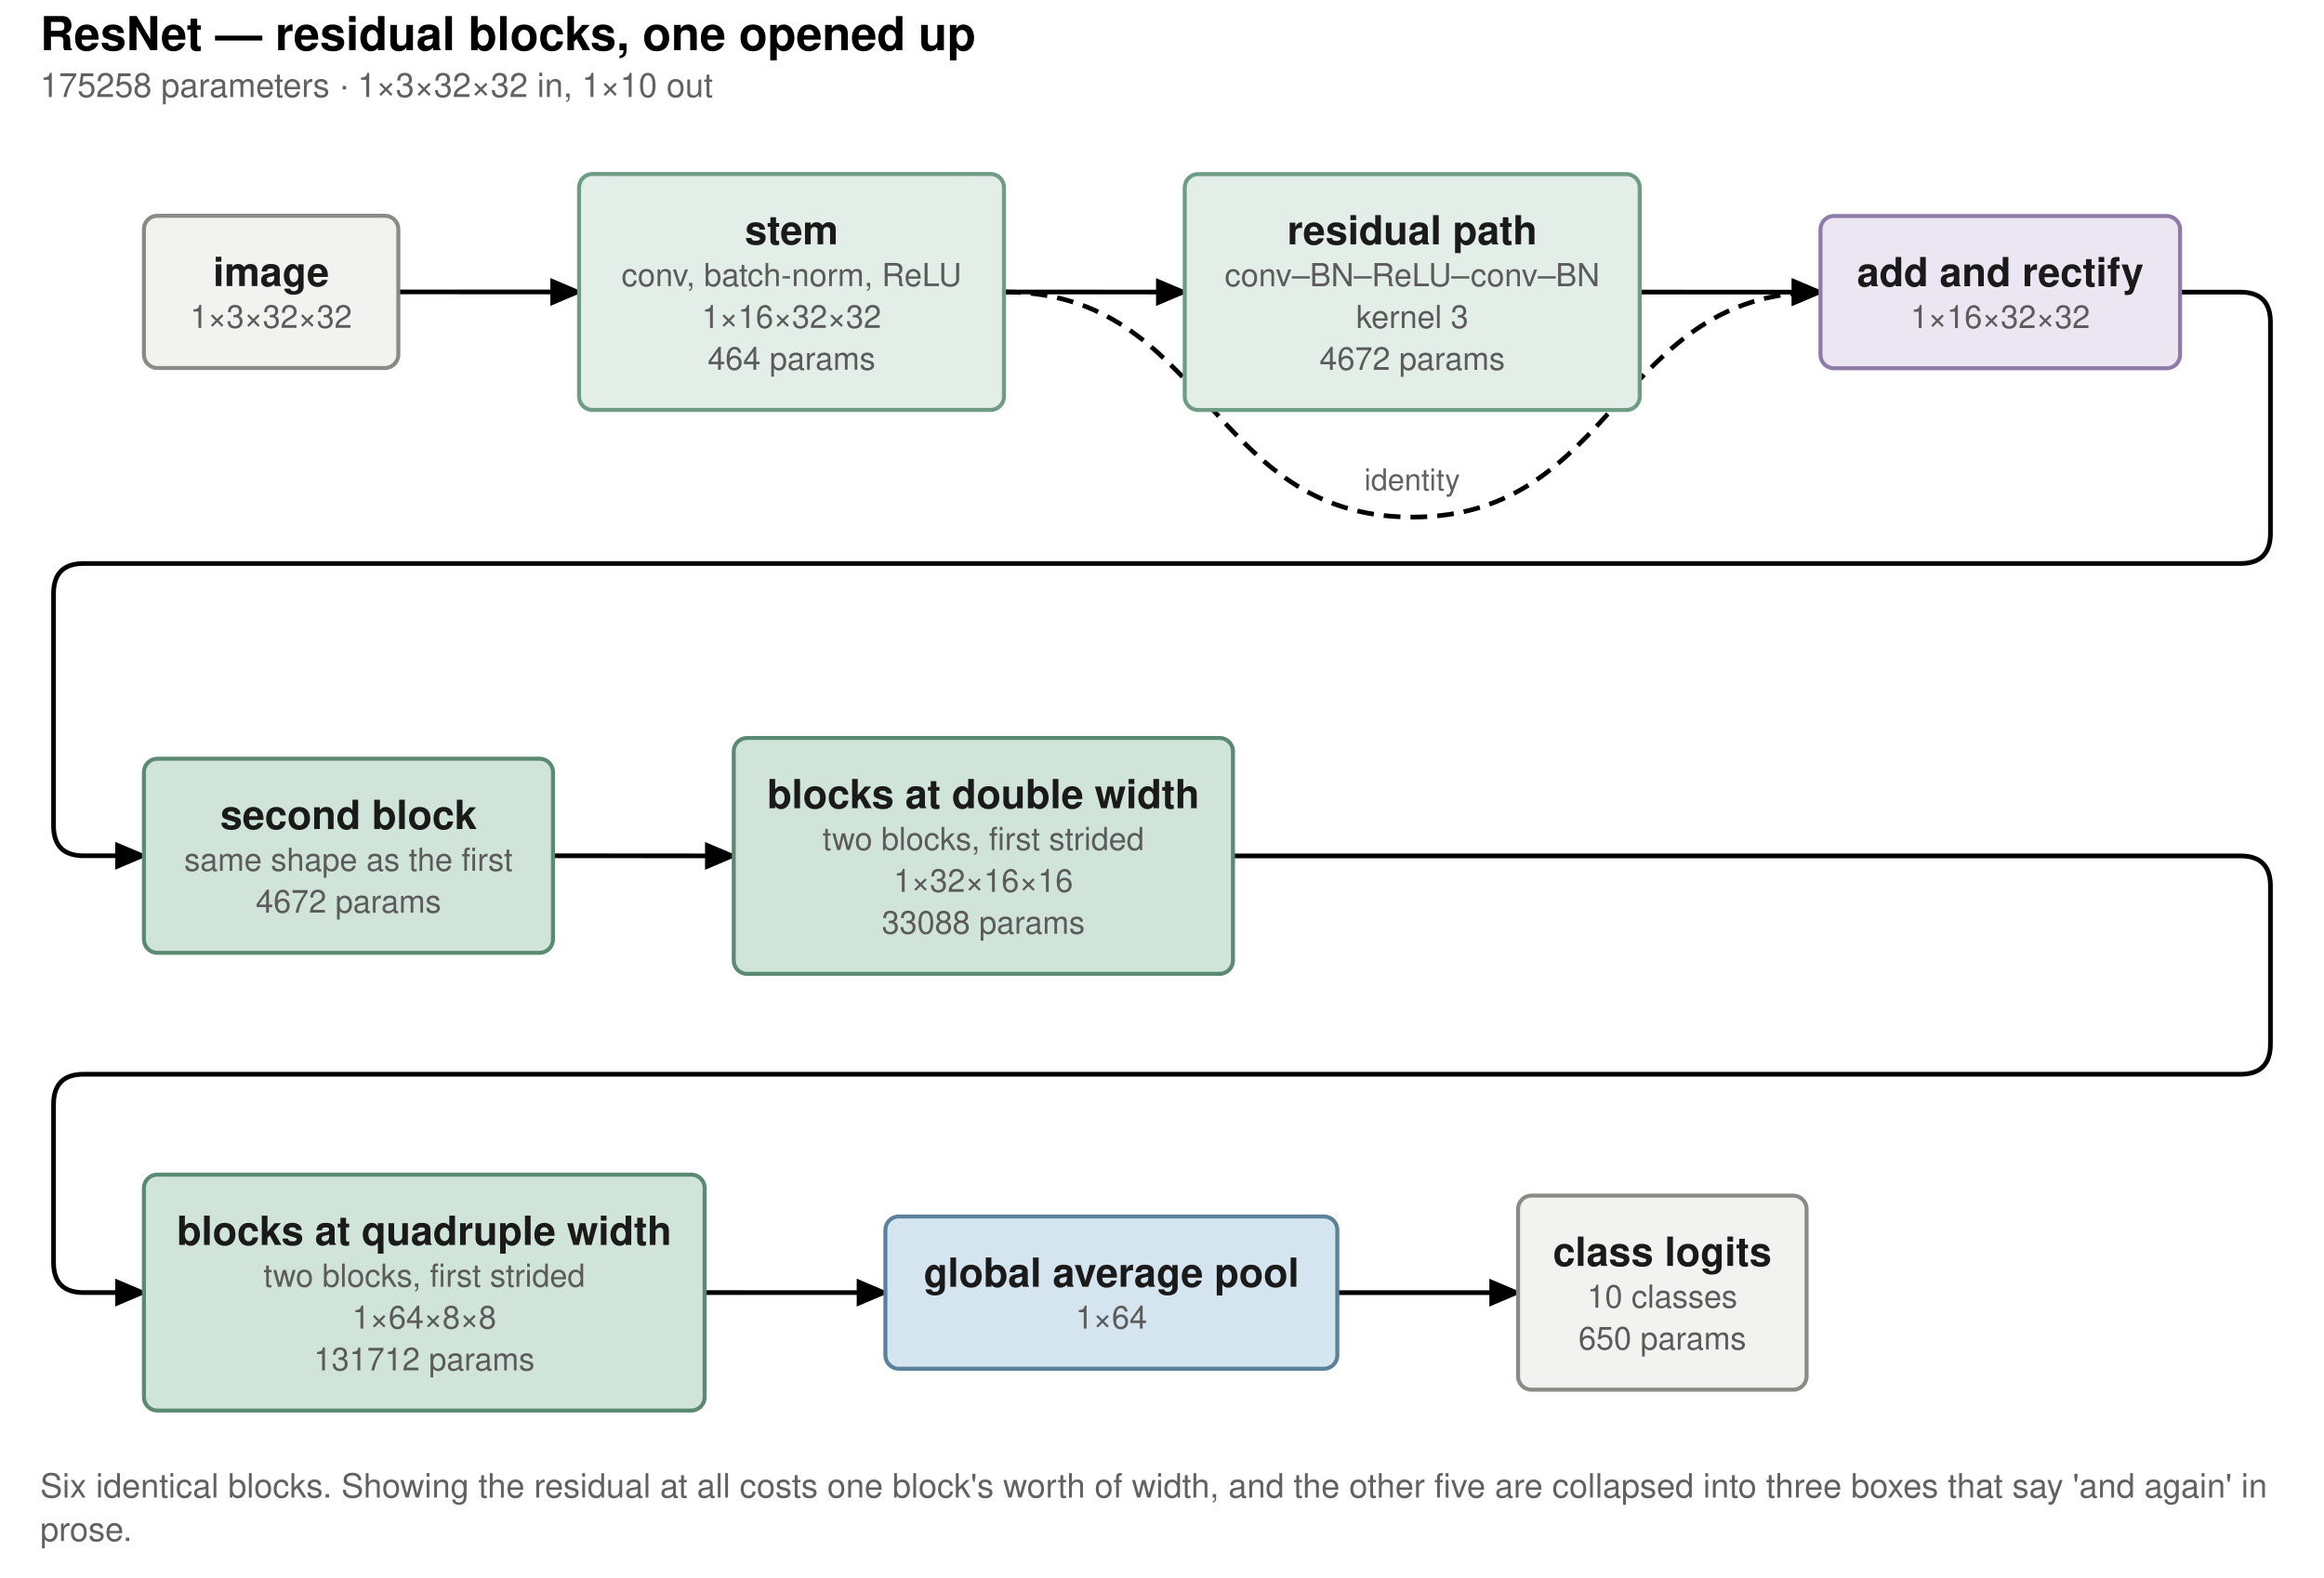
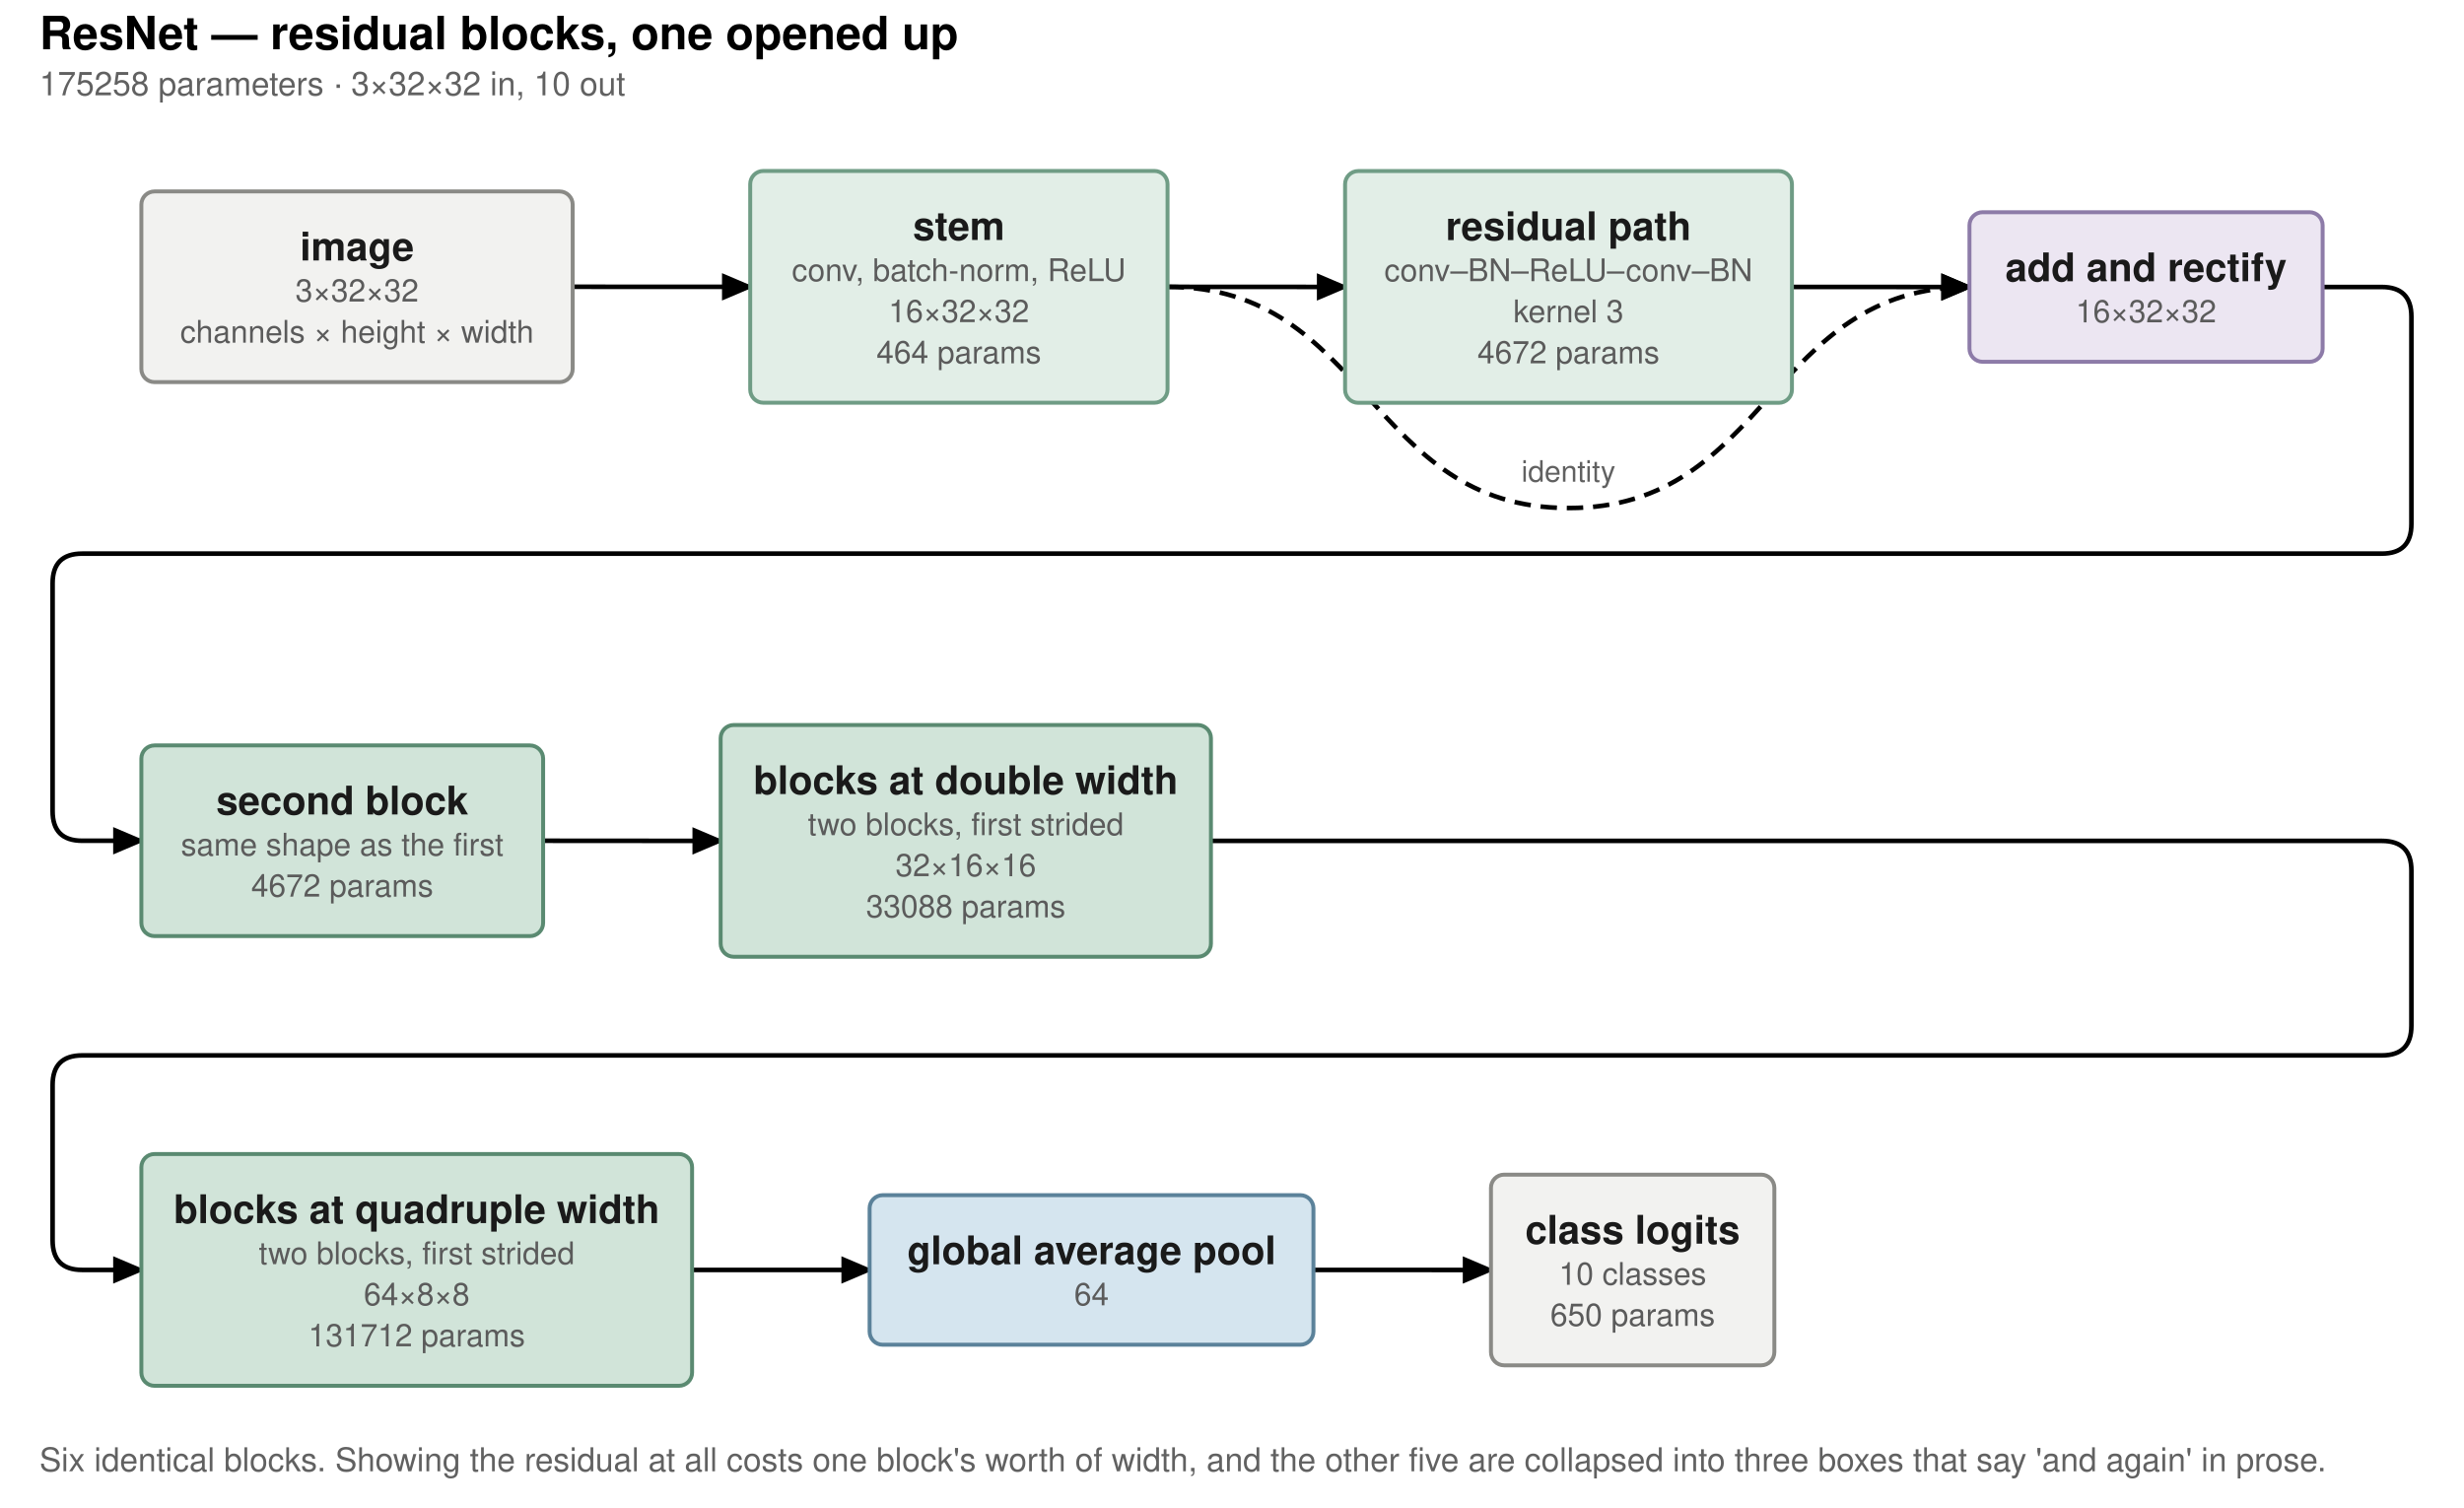
- <svg xmlns="http://www.w3.org/2000/svg" class="draughtsman" role="img" aria-label="ResNet — residual blocks, one opened up" viewBox="0 0 694.31 471.53" width="694.31" height="471.53">
+ <svg xmlns="http://www.w3.org/2000/svg" class="draughtsman" role="img" aria-label="ResNet — residual blocks, one opened up" viewBox="0 0 749.51 458.53" width="749.51" height="458.53">
  <defs>
    <marker id="ds-arrow" viewBox="0 0 8 8" refX="7" refY="4" markerWidth="7" markerHeight="7" orient="auto-start-reverse">
      <path d="M0 0.6 L8 4 L0 7.4 Z" style="fill:currentColor" />
    </marker>
  </defs>
  <text class="ds-title" x="12" y="15" style="font-family:Helvetica Neue, Helvetica, Arial, sans-serif;font-size:14px;font-weight:600;fill:currentColor">ResNet — residual blocks, one opened up</text>
-   <text class="ds-subtitle" x="12" y="29" style="font-family:Helvetica Neue, Helvetica, Arial, sans-serif;font-size:10px;fill:currentColor;opacity:0.62">175258 parameters · 1×3×32×32 in, 1×10 out</text>
+   <text class="ds-subtitle" x="12" y="29" style="font-family:Helvetica Neue, Helvetica, Arial, sans-serif;font-size:10px;fill:currentColor;opacity:0.62">175258 parameters · 3×32×32 in, 10 out</text>
  <g class="ds-body" transform="translate(0 36)">
-     <path class="ds-edge ds-edge-solid" data-from="image" data-to="stem" d="M119 51.23 C146 51.23 146 51.25 173 51.25" style="fill:none;stroke:currentColor;stroke-width:1.4" marker-end="url(#ds-arrow)" />
-     <path class="ds-edge ds-edge-dashed" data-from="stem" data-to="b1join" d="M299.95 51.25 C360.93 51.25 360.93 118.53 421.92 118.53 C482.9 118.53 482.9 51.3 543.88 51.3" style="fill:none;stroke:currentColor;stroke-width:1.4;stroke-dasharray:5 3" marker-end="url(#ds-arrow)" />
-     <text class="ds-edge-label" x="421.9" y="110.52" text-anchor="middle" style="font-family:Helvetica Neue, Helvetica, Arial, sans-serif;font-size:9.0px;fill:currentColor;opacity:0.62">identity</text>
-     <path class="ds-edge ds-edge-solid" data-from="stem" data-to="b1path" d="M299.95 51.25 C326.95 51.25 326.95 51.28 353.95 51.28" style="fill:none;stroke:currentColor;stroke-width:1.4" marker-end="url(#ds-arrow)" />
-     <path class="ds-edge ds-edge-solid" data-from="b1path" data-to="b1join" d="M489.88 51.28 C516.88 51.28 516.88 51.3 543.88 51.3" style="fill:none;stroke:currentColor;stroke-width:1.4" marker-end="url(#ds-arrow)" />
-     <path class="ds-edge ds-edge-solid" data-from="b1join" data-to="b2" d="M651.31 51.3 L669.31 51.3 Q678.31 51.3 678.31 60.3 L678.31 123.4 Q678.31 132.4 669.31 132.4 L25 132.4 Q16 132.4 16 141.4 L16 210.74 Q16 219.74 25 219.74 L43 219.74" style="fill:none;stroke:currentColor;stroke-width:1.4" marker-end="url(#ds-arrow)" />
+     <path class="ds-edge ds-edge-solid" data-from="image" data-to="stem" d="M174.2 51.23 C201.2 51.23 201.2 51.25 228.2 51.25" style="fill:none;stroke:currentColor;stroke-width:1.4" marker-end="url(#ds-arrow)" />
+     <path class="ds-edge ds-edge-dashed" data-from="stem" data-to="b1join" d="M355.15 51.25 C416.13 51.25 416.13 118.53 477.11 118.53 C538.1 118.53 538.1 51.3 599.08 51.3" style="fill:none;stroke:currentColor;stroke-width:1.4;stroke-dasharray:5 3" marker-end="url(#ds-arrow)" />
+     <text class="ds-edge-label" x="477.1" y="110.52" text-anchor="middle" style="font-family:Helvetica Neue, Helvetica, Arial, sans-serif;font-size:9.0px;fill:currentColor;opacity:0.62">identity</text>
+     <path class="ds-edge ds-edge-solid" data-from="stem" data-to="b1path" d="M355.15 51.25 C382.15 51.25 382.15 51.28 409.15 51.28" style="fill:none;stroke:currentColor;stroke-width:1.4" marker-end="url(#ds-arrow)" />
+     <path class="ds-edge ds-edge-solid" data-from="b1path" data-to="b1join" d="M545.08 51.28 C572.08 51.28 572.08 51.3 599.08 51.3" style="fill:none;stroke:currentColor;stroke-width:1.4" marker-end="url(#ds-arrow)" />
+     <path class="ds-edge ds-edge-solid" data-from="b1join" data-to="b2" d="M706.51 51.3 L724.51 51.3 Q733.51 51.3 733.51 60.3 L733.51 123.4 Q733.51 132.4 724.51 132.4 L25 132.4 Q16 132.4 16 141.4 L16 210.74 Q16 219.74 25 219.74 L43 219.74" style="fill:none;stroke:currentColor;stroke-width:1.4" marker-end="url(#ds-arrow)" />
    <path class="ds-edge ds-edge-solid" data-from="b2" data-to="w2" d="M165.21 219.74 C192.21 219.74 192.21 219.78 219.21 219.78" style="fill:none;stroke:currentColor;stroke-width:1.4" marker-end="url(#ds-arrow)" />
-     <path class="ds-edge ds-edge-solid" data-from="w2" data-to="w3" d="M368.35 219.78 L669.31 219.78 Q678.31 219.78 678.31 228.78 L678.31 276.03 Q678.31 285.03 669.31 285.03 L25 285.03 Q16 285.03 16 294.03 L16 341.28 Q16 350.28 25 350.28 L43 350.28" style="fill:none;stroke:currentColor;stroke-width:1.4" marker-end="url(#ds-arrow)" />
+     <path class="ds-edge ds-edge-solid" data-from="w2" data-to="w3" d="M368.35 219.78 L724.51 219.78 Q733.51 219.78 733.51 228.78 L733.51 276.03 Q733.51 285.03 724.51 285.03 L25 285.03 Q16 285.03 16 294.03 L16 341.28 Q16 350.28 25 350.28 L43 350.28" style="fill:none;stroke:currentColor;stroke-width:1.4" marker-end="url(#ds-arrow)" />
    <path class="ds-edge ds-edge-solid" data-from="w3" data-to="pool" d="M210.52 350.28 C237.52 350.28 237.52 350.29 264.52 350.29" style="fill:none;stroke:currentColor;stroke-width:1.4" marker-end="url(#ds-arrow)" />
    <path class="ds-edge ds-edge-solid" data-from="pool" data-to="logits" d="M399.53 350.29 C426.53 350.29 426.53 350.3 453.53 350.3" style="fill:none;stroke:currentColor;stroke-width:1.4" marker-end="url(#ds-arrow)" />
    <g class="ds-stage ds-kind-input" data-stage="image">
-       <rect x="43" y="28.48" width="76" height="45.5" rx="4" style="fill:#f2f2f0;stroke:#8a8a86;stroke-width:1.2" />
-       <text x="81" y="49.48" text-anchor="middle" style="font-family:Helvetica Neue, Helvetica, Arial, sans-serif;font-size:12.0px;font-weight:600;fill:#1a1a1a">image</text>
-       <text x="81" y="61.98" text-anchor="middle" style="font-family:Helvetica Neue, Helvetica, Arial, sans-serif;font-size:9.5px;fill:#5b5b5b">1×3×32×32</text>
+       <rect x="43" y="22.23" width="131.2" height="58" rx="4" style="fill:#f2f2f0;stroke:#8a8a86;stroke-width:1.2" />
+       <text x="108.6" y="43.23" text-anchor="middle" style="font-family:Helvetica Neue, Helvetica, Arial, sans-serif;font-size:12.0px;font-weight:600;fill:#1a1a1a">image</text>
+       <text x="108.6" y="55.73" text-anchor="middle" style="font-family:Helvetica Neue, Helvetica, Arial, sans-serif;font-size:9.5px;fill:#5b5b5b">3×32×32</text>
+       <text x="108.6" y="68.23" text-anchor="middle" style="font-family:Helvetica Neue, Helvetica, Arial, sans-serif;font-size:9.5px;fill:#5b5b5b">channels × height × width</text>
    </g>
    <g class="ds-stage ds-kind-conv" data-stage="stem">
-       <rect x="173" y="16" width="126.95" height="70.5" rx="4" style="fill:#e2eee7;stroke:#6f9c85;stroke-width:1.2" />
-       <text x="236.48" y="37" text-anchor="middle" style="font-family:Helvetica Neue, Helvetica, Arial, sans-serif;font-size:12.0px;font-weight:600;fill:#1a1a1a">stem</text>
-       <text x="236.48" y="49.5" text-anchor="middle" style="font-family:Helvetica Neue, Helvetica, Arial, sans-serif;font-size:9.5px;fill:#5b5b5b">conv, batch-norm, ReLU</text>
-       <text x="236.48" y="62" text-anchor="middle" style="font-family:Helvetica Neue, Helvetica, Arial, sans-serif;font-size:9.5px;fill:#5b5b5b">1×16×32×32</text>
-       <text x="236.48" y="74.5" text-anchor="middle" style="font-family:Helvetica Neue, Helvetica, Arial, sans-serif;font-size:9.5px;fill:#5b5b5b">464 params</text>
+       <rect x="228.2" y="16" width="126.95" height="70.5" rx="4" style="fill:#e2eee7;stroke:#6f9c85;stroke-width:1.2" />
+       <text x="291.67" y="37" text-anchor="middle" style="font-family:Helvetica Neue, Helvetica, Arial, sans-serif;font-size:12.0px;font-weight:600;fill:#1a1a1a">stem</text>
+       <text x="291.67" y="49.5" text-anchor="middle" style="font-family:Helvetica Neue, Helvetica, Arial, sans-serif;font-size:9.5px;fill:#5b5b5b">conv, batch-norm, ReLU</text>
+       <text x="291.67" y="62" text-anchor="middle" style="font-family:Helvetica Neue, Helvetica, Arial, sans-serif;font-size:9.5px;fill:#5b5b5b">16×32×32</text>
+       <text x="291.67" y="74.5" text-anchor="middle" style="font-family:Helvetica Neue, Helvetica, Arial, sans-serif;font-size:9.5px;fill:#5b5b5b">464 params</text>
    </g>
    <g class="ds-stage ds-kind-conv" data-stage="b1path">
-       <rect x="353.95" y="16.03" width="135.93" height="70.5" rx="4" style="fill:#e2eee7;stroke:#6f9c85;stroke-width:1.2" />
-       <text x="421.92" y="37.03" text-anchor="middle" style="font-family:Helvetica Neue, Helvetica, Arial, sans-serif;font-size:12.0px;font-weight:600;fill:#1a1a1a">residual path</text>
-       <text x="421.92" y="49.53" text-anchor="middle" style="font-family:Helvetica Neue, Helvetica, Arial, sans-serif;font-size:9.5px;fill:#5b5b5b">conv–BN–ReLU–conv–BN</text>
-       <text x="421.92" y="62.03" text-anchor="middle" style="font-family:Helvetica Neue, Helvetica, Arial, sans-serif;font-size:9.5px;fill:#5b5b5b">kernel 3</text>
-       <text x="421.92" y="74.53" text-anchor="middle" style="font-family:Helvetica Neue, Helvetica, Arial, sans-serif;font-size:9.5px;fill:#5b5b5b">4672 params</text>
+       <rect x="409.15" y="16.03" width="135.93" height="70.5" rx="4" style="fill:#e2eee7;stroke:#6f9c85;stroke-width:1.2" />
+       <text x="477.11" y="37.03" text-anchor="middle" style="font-family:Helvetica Neue, Helvetica, Arial, sans-serif;font-size:12.0px;font-weight:600;fill:#1a1a1a">residual path</text>
+       <text x="477.11" y="49.53" text-anchor="middle" style="font-family:Helvetica Neue, Helvetica, Arial, sans-serif;font-size:9.5px;fill:#5b5b5b">conv–BN–ReLU–conv–BN</text>
+       <text x="477.11" y="62.03" text-anchor="middle" style="font-family:Helvetica Neue, Helvetica, Arial, sans-serif;font-size:9.5px;fill:#5b5b5b">kernel 3</text>
+       <text x="477.11" y="74.53" text-anchor="middle" style="font-family:Helvetica Neue, Helvetica, Arial, sans-serif;font-size:9.5px;fill:#5b5b5b">4672 params</text>
    </g>
    <g class="ds-stage ds-kind-concat" data-stage="b1join">
-       <rect x="543.88" y="28.55" width="107.43" height="45.5" rx="4" style="fill:#ece6f2;stroke:#8d7ba8;stroke-width:1.2" />
-       <text x="597.6" y="49.55" text-anchor="middle" style="font-family:Helvetica Neue, Helvetica, Arial, sans-serif;font-size:12.0px;font-weight:600;fill:#1a1a1a">add and rectify</text>
-       <text x="597.6" y="62.05" text-anchor="middle" style="font-family:Helvetica Neue, Helvetica, Arial, sans-serif;font-size:9.5px;fill:#5b5b5b">1×16×32×32</text>
+       <rect x="599.08" y="28.55" width="107.43" height="45.5" rx="4" style="fill:#ece6f2;stroke:#8d7ba8;stroke-width:1.2" />
+       <text x="652.79" y="49.55" text-anchor="middle" style="font-family:Helvetica Neue, Helvetica, Arial, sans-serif;font-size:12.0px;font-weight:600;fill:#1a1a1a">add and rectify</text>
+       <text x="652.79" y="62.05" text-anchor="middle" style="font-family:Helvetica Neue, Helvetica, Arial, sans-serif;font-size:9.5px;fill:#5b5b5b">16×32×32</text>
    </g>
    <g class="ds-stage ds-kind-stack" data-stage="b2">
      <rect x="43" y="190.74" width="122.21" height="58" rx="4" style="fill:#d1e4d9;stroke:#5a8a71;stroke-width:1.2" />
      <text x="104.11" y="211.74" text-anchor="middle" style="font-family:Helvetica Neue, Helvetica, Arial, sans-serif;font-size:12.0px;font-weight:600;fill:#1a1a1a">second block</text>
      <text x="104.11" y="224.24" text-anchor="middle" style="font-family:Helvetica Neue, Helvetica, Arial, sans-serif;font-size:9.5px;fill:#5b5b5b">same shape as the first</text>
      <text x="104.11" y="236.74" text-anchor="middle" style="font-family:Helvetica Neue, Helvetica, Arial, sans-serif;font-size:9.5px;fill:#5b5b5b">4672 params</text>
    </g>
    <g class="ds-stage ds-kind-stack" data-stage="w2">
      <rect x="219.21" y="184.53" width="149.14" height="70.5" rx="4" style="fill:#d1e4d9;stroke:#5a8a71;stroke-width:1.2" />
      <text x="293.78" y="205.53" text-anchor="middle" style="font-family:Helvetica Neue, Helvetica, Arial, sans-serif;font-size:12.0px;font-weight:600;fill:#1a1a1a">blocks at double width</text>
      <text x="293.78" y="218.03" text-anchor="middle" style="font-family:Helvetica Neue, Helvetica, Arial, sans-serif;font-size:9.5px;fill:#5b5b5b">two blocks, first strided</text>
-       <text x="293.78" y="230.53" text-anchor="middle" style="font-family:Helvetica Neue, Helvetica, Arial, sans-serif;font-size:9.5px;fill:#5b5b5b">1×32×16×16</text>
+       <text x="293.78" y="230.53" text-anchor="middle" style="font-family:Helvetica Neue, Helvetica, Arial, sans-serif;font-size:9.5px;fill:#5b5b5b">32×16×16</text>
      <text x="293.78" y="243.03" text-anchor="middle" style="font-family:Helvetica Neue, Helvetica, Arial, sans-serif;font-size:9.5px;fill:#5b5b5b">33088 params</text>
    </g>
    <g class="ds-stage ds-kind-stack" data-stage="w3">
      <rect x="43" y="315.03" width="167.52" height="70.5" rx="4" style="fill:#d1e4d9;stroke:#5a8a71;stroke-width:1.2" />
      <text x="126.76" y="336.03" text-anchor="middle" style="font-family:Helvetica Neue, Helvetica, Arial, sans-serif;font-size:12.0px;font-weight:600;fill:#1a1a1a">blocks at quadruple width</text>
      <text x="126.76" y="348.53" text-anchor="middle" style="font-family:Helvetica Neue, Helvetica, Arial, sans-serif;font-size:9.5px;fill:#5b5b5b">two blocks, first strided</text>
-       <text x="126.76" y="361.03" text-anchor="middle" style="font-family:Helvetica Neue, Helvetica, Arial, sans-serif;font-size:9.5px;fill:#5b5b5b">1×64×8×8</text>
+       <text x="126.76" y="361.03" text-anchor="middle" style="font-family:Helvetica Neue, Helvetica, Arial, sans-serif;font-size:9.5px;fill:#5b5b5b">64×8×8</text>
      <text x="126.76" y="373.53" text-anchor="middle" style="font-family:Helvetica Neue, Helvetica, Arial, sans-serif;font-size:9.5px;fill:#5b5b5b">131712 params</text>
    </g>
    <g class="ds-stage ds-kind-reduce" data-stage="pool">
      <rect x="264.52" y="327.54" width="135.01" height="45.5" rx="4" style="fill:#d5e5ef;stroke:#5b829a;stroke-width:1.2" />
      <text x="332.02" y="348.54" text-anchor="middle" style="font-family:Helvetica Neue, Helvetica, Arial, sans-serif;font-size:12.0px;font-weight:600;fill:#1a1a1a">global average pool</text>
-       <text x="332.02" y="361.04" text-anchor="middle" style="font-family:Helvetica Neue, Helvetica, Arial, sans-serif;font-size:9.5px;fill:#5b5b5b">1×64</text>
+       <text x="332.02" y="361.04" text-anchor="middle" style="font-family:Helvetica Neue, Helvetica, Arial, sans-serif;font-size:9.5px;fill:#5b5b5b">64</text>
    </g>
    <g class="ds-stage ds-kind-output" data-stage="logits">
      <rect x="453.53" y="321.3" width="86.2" height="58" rx="4" style="fill:#f2f2f0;stroke:#8a8a86;stroke-width:1.2" />
      <text x="496.63" y="342.3" text-anchor="middle" style="font-family:Helvetica Neue, Helvetica, Arial, sans-serif;font-size:12.0px;font-weight:600;fill:#1a1a1a">class logits</text>
      <text x="496.63" y="354.8" text-anchor="middle" style="font-family:Helvetica Neue, Helvetica, Arial, sans-serif;font-size:9.5px;fill:#5b5b5b">10 classes</text>
      <text x="496.63" y="367.3" text-anchor="middle" style="font-family:Helvetica Neue, Helvetica, Arial, sans-serif;font-size:9.5px;fill:#5b5b5b">650 params</text>
    </g>
  </g>
-   <text class="ds-caption" x="12" y="447.53" style="font-family:Helvetica Neue, Helvetica, Arial, sans-serif;font-size:10.0px;fill:currentColor;opacity:0.62">Six identical blocks. Showing the residual at all costs one block's worth of width, and the other five are collapsed into three boxes that say 'and again' in</text>
-   <text class="ds-caption" x="12" y="460.53" style="font-family:Helvetica Neue, Helvetica, Arial, sans-serif;font-size:10.0px;fill:currentColor;opacity:0.62">prose.</text>
+   <text class="ds-caption" x="12" y="447.53" style="font-family:Helvetica Neue, Helvetica, Arial, sans-serif;font-size:10.0px;fill:currentColor;opacity:0.62">Six identical blocks. Showing the residual at all costs one block's worth of width, and the other five are collapsed into three boxes that say 'and again' in prose.</text>
</svg>
